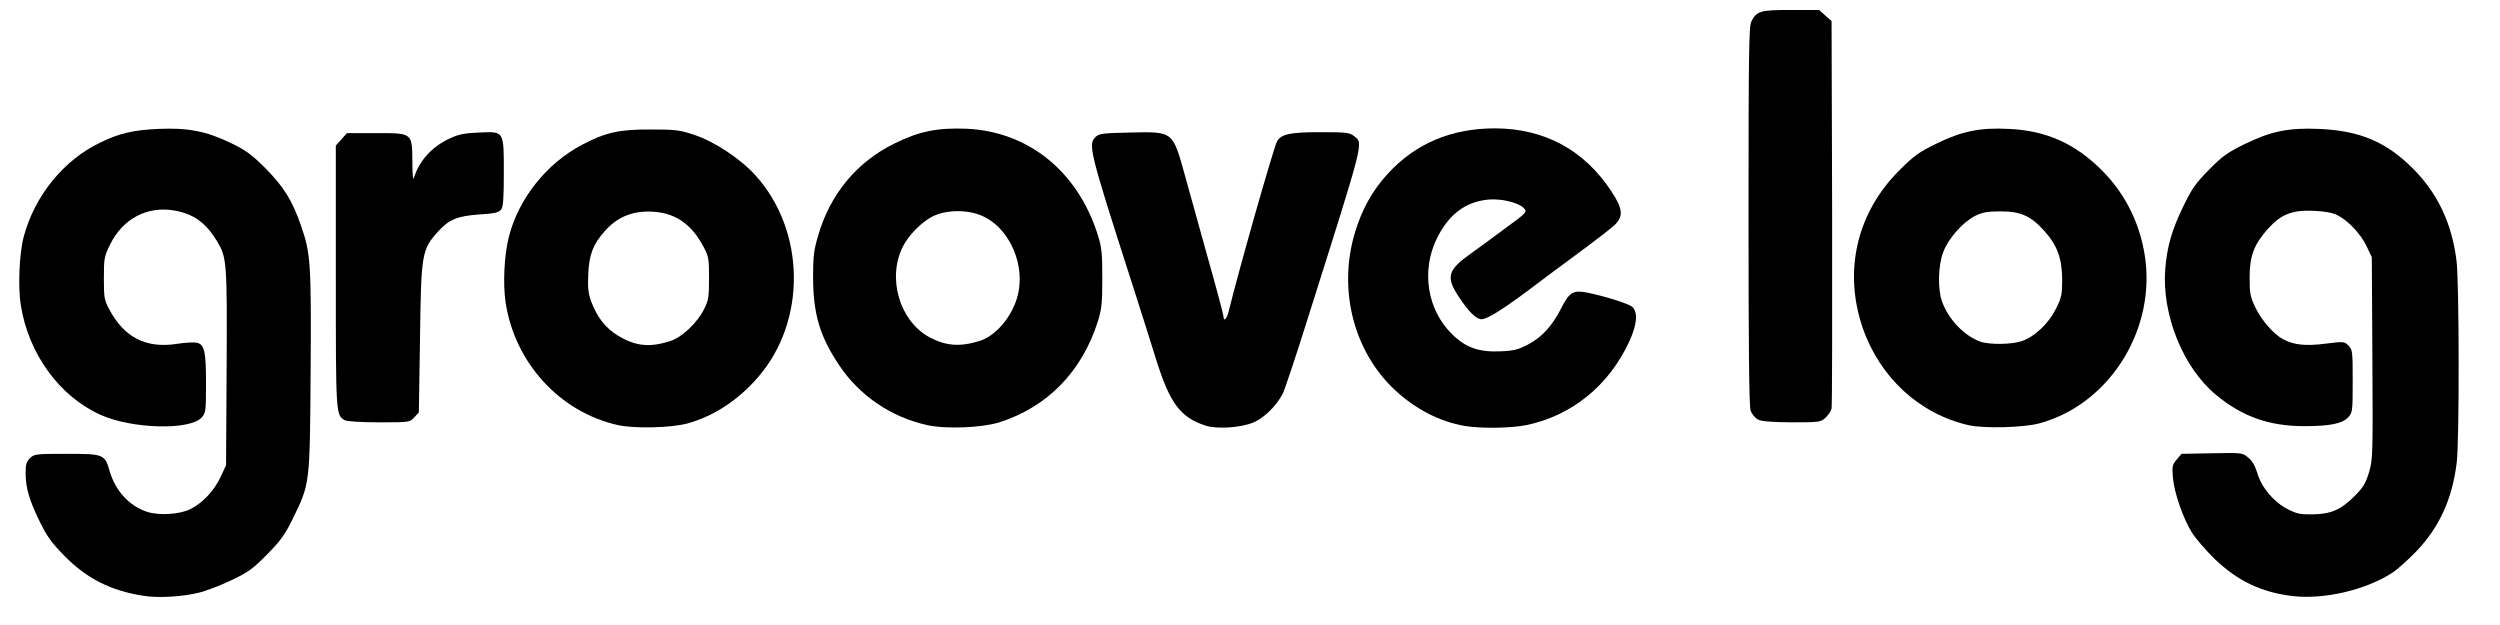
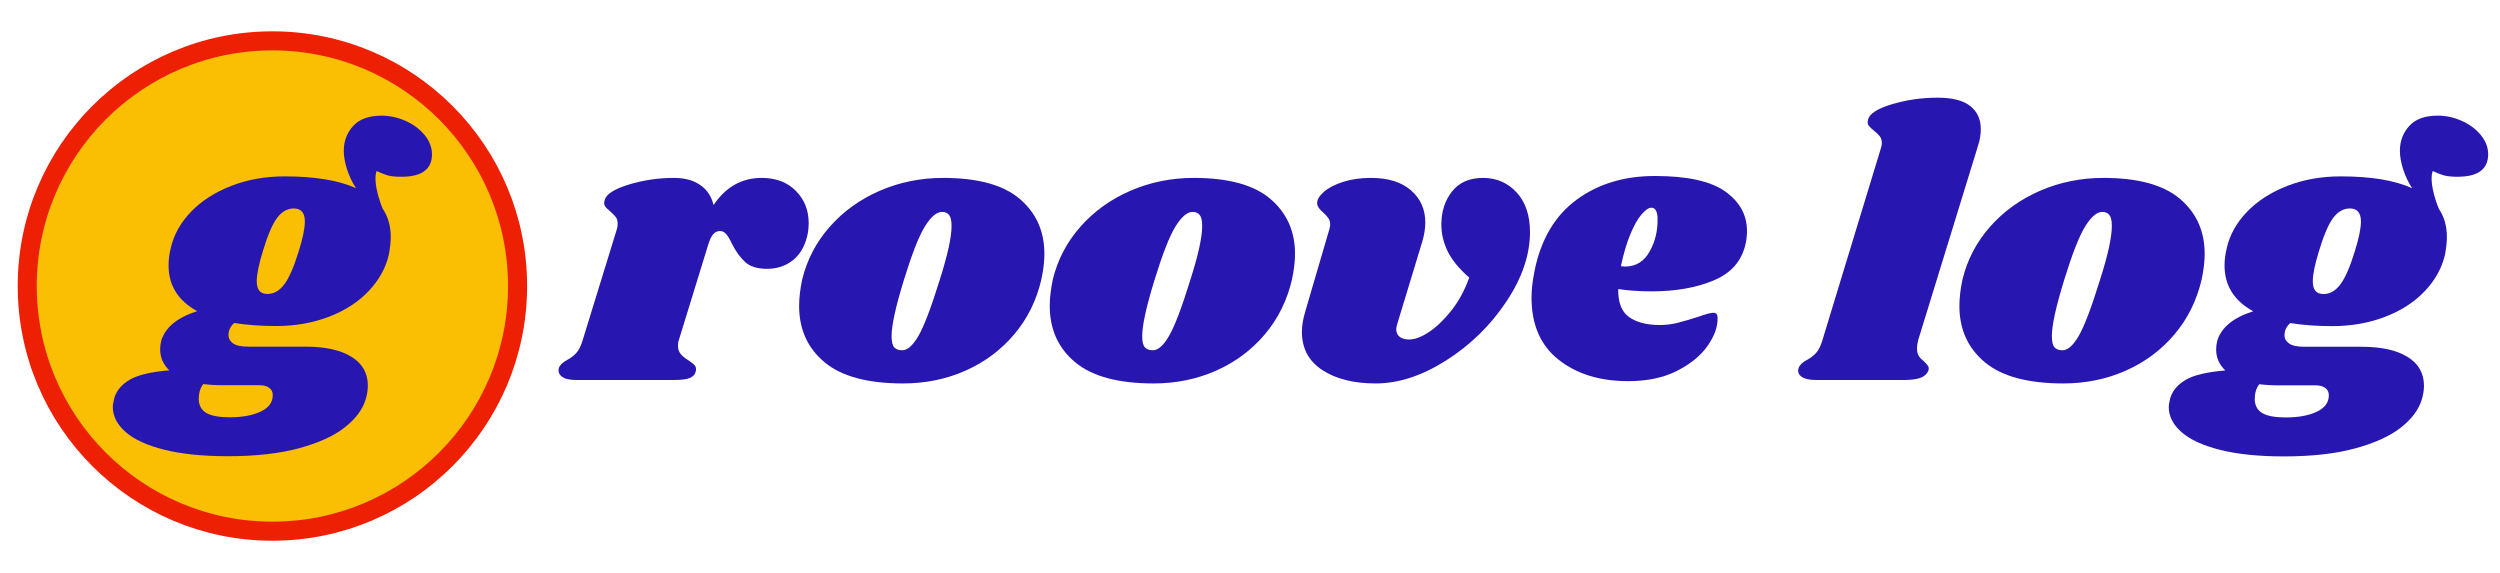
- <svg xmlns="http://www.w3.org/2000/svg" version="1.0" viewBox="80 460 2680 670" preserveAspectRatio="xMidYMid meet">
-   <g fill="currentColor">
-     <path d="M234.33 1098.77 c-35.20 -5.32 -61.19 -18.42 -84.93 -42.57 -14.33 -14.53 -19.03 -21.08 -26.81 -37.04 -11.26 -23.13 -14.94 -35.81 -15.14 -51.57 0 -9.62 0.82 -12.69 4.71 -16.37 4.50 -4.50 5.93 -4.71 39.09 -4.71 39.91 0 41.13 0.41 46.25 18.42 6.14 21.08 20.87 37.25 39.70 43.59 12.28 4.30 34.79 3.07 46.25 -2.46 13.30 -6.34 25.99 -19.65 33.15 -35 l5.73 -12.28 0.61 -104.99 c0.61 -113.58 0.20 -117.88 -10.44 -135.48 -11.87 -19.44 -24.76 -28.86 -45.02 -32.54 -29.27 -5.32 -55.67 8.39 -69.38 36.22 -6.34 12.89 -6.75 14.73 -6.75 36.22 0 20.47 0.41 23.53 5.53 32.95 16.17 30.70 39.50 42.57 72.86 37.45 8.80 -1.43 18.42 -1.84 21.28 -1.23 8.19 2.05 9.82 9.21 9.82 43.39 0 29.67 -0.20 31.72 -4.50 36.63 -12.28 14.12 -74.90 12.48 -108.47 -2.66 -44 -19.65 -77.36 -65.49 -85.54 -117.47 -3.27 -19.44 -1.64 -56.48 3.27 -74.08 11.67 -43.39 42.77 -81.66 81.66 -100.28 20.47 -10.03 35.61 -13.51 62.62 -14.73 31.31 -1.43 51.57 2.46 77.56 15.14 16.17 7.78 22.31 12.28 37.04 27.01 19.44 19.65 28.86 34.38 38.27 61.80 10.23 29.27 11.05 39.91 10.23 156.35 -0.82 121.36 -0.61 119.93 -19.44 158.20 -7.98 16.37 -12.69 22.92 -27.22 37.66 -15.55 15.76 -20.06 19.03 -39.09 28.04 -11.67 5.53 -27.22 11.46 -34.59 13.10 -17.60 4.30 -43.18 5.73 -58.33 3.27z" />
-     <path d="M2537.67 1098.98 c-33.77 -4.09 -58.94 -16.17 -83.70 -39.91 -9.62 -9.41 -20.67 -22.31 -24.56 -28.65 -9.62 -15.96 -18.62 -42.36 -20.06 -58.33 -1.02 -12.28 -0.61 -13.92 4.09 -19.44 l5.12 -6.14 32.74 -0.61 c32.54 -0.61 32.54 -0.61 38.88 4.71 4.30 3.48 7.37 9 9.62 16.37 4.30 15.35 17.60 31.11 32.33 38.68 9.82 5.12 13.92 5.93 26.81 5.73 19.65 -0.20 30.49 -4.91 45.02 -19.44 9.21 -9.21 11.87 -13.51 15.55 -25.38 4.09 -13.71 4.30 -17.19 3.68 -122.38 l-0.61 -108.47 -5.53 -11.67 c-6.14 -13.10 -20.06 -27.83 -31.72 -33.56 -5.12 -2.46 -13.71 -4.09 -25.38 -4.50 -22.51 -1.02 -34.59 3.68 -48.30 18.83 -15.14 16.78 -20.06 29.27 -20.06 52.39 0 17.60 0.61 20.67 6.34 32.74 6.55 13.51 19.65 28.65 29.67 33.77 11.67 6.14 23.94 7.37 45.23 4.71 19.85 -2.46 20.26 -2.46 24.76 2.05 4.30 4.50 4.50 6.14 4.50 38.07 0 32.54 -0.20 33.77 -4.91 38.88 -6.34 6.75 -19.65 9.41 -47.07 9.41 -37.45 0 -66.51 -10.23 -94.55 -33.56 -35.40 -29.27 -58.12 -85.95 -54.44 -134.66 2.05 -24.35 6.75 -41.13 19.03 -66.72 9.62 -19.85 13.51 -25.38 28.04 -40.11 14.33 -14.53 19.85 -18.42 38.27 -27.42 28.04 -13.71 47.07 -17.60 79.61 -16.17 43.59 1.84 72.04 13.92 100.48 42.36 26.60 26.60 41.95 58.94 46.87 99.26 2.87 23.53 3.07 192.58 0.20 215.91 -4.71 39.09 -18.62 69.58 -43.59 95.57 -9 9.21 -20.47 19.65 -25.79 22.92 -28.65 18.42 -73.06 28.65 -106.62 24.76z" />
-     <path d="M742.07 915.61 c-62.21 -13.92 -110.51 -67.13 -120.13 -131.80 -2.87 -20.06 -1.43 -50.14 3.48 -69.58 10.23 -40.93 40.32 -79 78.59 -99.05 25.17 -13.30 40.32 -16.58 73.67 -16.37 26.60 0 31.31 0.61 46.46 5.73 21.69 7.16 49.53 25.58 65.69 43.39 53.82 59.55 55.05 156.15 2.87 216.32 -21.08 24.56 -47.48 41.75 -75.11 49.53 -17.60 4.91 -57.71 5.93 -75.52 1.84z m57.10 -90.25 c12.28 -4.09 28.65 -19.65 35.81 -34.38 4.50 -9 5.12 -12.89 5.12 -32.74 0 -20.67 -0.41 -23.33 -5.73 -33.36 -13.71 -25.99 -32.13 -37.86 -58.73 -38.07 -19.24 -0.20 -34.59 6.55 -47.27 20.87 -12.69 14.33 -16.78 24.97 -17.80 46.46 -0.61 15.35 0 20.47 3.68 30.29 6.14 15.96 15.35 27.83 28.65 35.61 18.62 11.26 34.18 12.69 56.28 5.32z" />
-     <path d="M1073.60 915.61 c-38.68 -8.60 -72.24 -31.52 -94.14 -64.26 -20.67 -30.90 -27.83 -55.05 -27.83 -94.75 0 -21.28 0.82 -28.65 5.32 -43.59 12.69 -44.61 41.34 -79.20 81.66 -99.05 26.60 -13.30 46.66 -17.19 77.56 -15.96 66.51 3.07 119.31 45.84 140.80 114.20 4.09 13.30 4.71 19.65 4.71 46.05 0 26.40 -0.61 32.74 -4.71 46.05 -16.99 54.03 -54.23 92.09 -105.80 108.47 -19.24 5.93 -57.51 7.37 -77.56 2.87z m56.89 -90.25 c19.24 -6.14 38.07 -30.70 41.75 -54.64 5.12 -32.13 -12.28 -67.33 -39.09 -79.20 -15.76 -7.16 -39.50 -6.75 -53.62 0.61 -11.87 6.14 -25.38 19.85 -31.52 31.93 -17.19 33.77 -3.89 79.81 28.24 97.41 17.60 9.41 32.95 10.64 54.23 3.89z" />
-     <path d="M1372.19 916.22 c-27.22 -9 -38.27 -24.15 -53.21 -72.04 -5.12 -16.78 -16.78 -53.21 -25.58 -80.84 -45.84 -142.44 -47.27 -148.78 -38.68 -156.76 3.68 -3.48 8.19 -3.89 36.63 -4.50 46.66 -1.02 45.64 -1.84 59.14 46.87 4.50 16.17 15.55 56.07 24.56 88.41 9.21 32.54 16.58 60.37 16.58 62.01 0 6.14 3.48 2.46 5.53 -5.73 11.67 -47.27 48.09 -174.98 51.78 -181.93 4.30 -7.98 14.12 -10.03 46.66 -10.03 27.83 0 31.11 0.41 36.02 4.30 10.03 7.98 11.67 1.23 -49.32 194.21 -12.89 41.13 -25.17 77.97 -27.22 81.86 -6.55 12.69 -19.65 25.79 -31.11 30.70 -13.30 5.73 -39.29 7.57 -51.78 3.48z" />
-     <path d="M1650.31 916.63 c-26.60 -4.50 -53 -18.01 -74.90 -38.47 -44 -40.93 -60.99 -106.83 -43.39 -167.20 7.37 -25.58 19.03 -46.66 35.81 -64.87 29.67 -32.33 68.15 -48.50 114.81 -48.50 53 0.20 95.57 23.13 124.63 67.33 12.48 18.83 13.30 27.01 3.48 36.43 -3.68 3.48 -21.49 17.19 -39.50 30.49 -18.01 13.30 -41.54 30.70 -52.19 38.88 -27.63 20.67 -44.82 31.52 -50.75 31.52 -5.93 0 -14.33 -8.39 -25.38 -25.38 -13.10 -20.26 -10.64 -27.83 14.33 -45.43 7.57 -5.32 24.15 -17.60 36.84 -27.01 22.72 -16.58 23.13 -17.19 19.65 -21.08 -5.53 -6.14 -24.15 -10.64 -38.07 -9.41 -24.97 2.25 -43.39 16.37 -56.07 43.18 -15.96 33.97 -9.41 74.90 16.58 100.69 14.73 14.73 29.06 19.85 52.19 18.83 14.94 -0.61 19.24 -1.84 30.49 -7.78 14.53 -7.78 25.38 -19.85 35.20 -39.29 7.98 -15.76 12.48 -18.62 25.79 -16.17 19.44 3.68 45.84 12.07 49.93 15.55 6.34 5.93 5.12 19.03 -3.27 37.25 -21.69 47.07 -61.60 79.40 -109.90 89.43 -16.78 3.48 -48.71 3.89 -66.31 1.02z" />
-     <path d="M2190.38 915.81 c-52.80 -12.07 -95.16 -51.16 -113.58 -104.37 -20.87 -60.99 -6.34 -123.61 39.70 -169.25 15.14 -15.14 20.87 -19.24 38.88 -28.04 27.63 -13.51 47.27 -17.60 78.38 -15.96 40.11 1.84 71.42 15.96 100.28 45.23 25.58 25.79 41.75 59.76 46.05 97 8.80 77.36 -40.93 153.49 -113.58 173.34 -16.99 4.71 -59.76 5.73 -76.13 2.05z m57.30 -90.25 c13.71 -4.71 28.65 -19.03 36.43 -34.79 5.93 -12.07 6.55 -15.14 6.55 -31.11 -0.20 -22.72 -5.12 -36.43 -19.03 -51.98 -14.53 -16.17 -25.17 -21.08 -47.07 -21.08 -14.12 0 -19.24 1.02 -27.01 4.71 -13.10 6.55 -28.86 24.15 -34.38 38.88 -5.53 14.33 -6.14 39.91 -1.23 53.21 6.75 18.83 23.53 36.43 40.73 42.77 9.62 3.48 33.97 3.27 45.02 -0.61z" />
-     <path d="M449.62 910.49 c-9.62 -5.73 -9.62 -4.71 -9.62 -154.10 l0 -140.39 5.93 -6.55 5.93 -6.75 31.11 0 c39.50 0 38.88 -0.61 39.09 31.52 0 13.30 0.82 19.65 1.64 16.58 5.73 -18.62 19.44 -33.77 38.88 -42.57 9.21 -4.30 15.55 -5.53 31.11 -6.14 27.01 -1.23 26.40 -2.05 26.40 43.59 0 26.81 -0.61 36.02 -2.87 38.88 -2.46 3.27 -6.55 4.30 -23.13 5.32 -23.53 1.64 -32.74 5.32 -44.20 18.01 -17.80 19.65 -18.42 23.33 -19.65 115.22 l-1.23 79 -4.91 5.32 c-4.91 5.32 -5.12 5.32 -37.86 5.32 -18.62 0 -34.59 -1.02 -36.63 -2.25z" />
-     <path d="M1964.45 909.67 c-3.07 -1.64 -6.55 -5.93 -7.78 -9.41 -1.64 -4.71 -2.25 -66.31 -2.25 -208.95 0 -175.59 0.41 -203.22 3.07 -208.33 5.73 -11.26 9.41 -12.28 42.36 -12.28 l30.29 0 6.55 5.93 6.75 5.93 0.61 205.47 c0.20 112.97 0 207.52 -0.61 209.97 -0.61 2.66 -3.68 7.16 -6.55 9.82 -5.12 4.71 -6.34 4.91 -36.22 4.91 -22.92 -0.20 -32.33 -1.02 -36.22 -3.07z" />
+ <svg xmlns="http://www.w3.org/2000/svg" viewBox="0 0 367.1 84.0">
+   <svg x="0" y="2.0" width="80" height="80" viewBox="0 0 400 400">
+     <circle cx="200" cy="200" r="180" fill="#FABE03" stroke="#EE2004" stroke-width="14" />
+     <g transform="translate(110.3,268.9) scale(0.2803,-0.2803)">
+       <path d="M738 591Q738 532 658 532Q635 532 622.5 535.5Q610 539 593 547Q590 540 590 527Q590 511 595.5 489.0Q601 467 609 448Q630 417 630 374Q630 355 625 328Q613 276 572.5 233.0Q532 190 468.5 165.5Q405 141 329 141Q271 141 220 149Q205 136 205 117Q205 104 217.0 95.5Q229 87 257 87H407Q484 87 527.0 60.5Q570 34 570 -15Q570 -33 564 -52Q552 -91 509.5 -124.5Q467 -158 390.0 -179.0Q313 -200 203 -200Q105 -200 37.0 -183.0Q-31 -166 -64.5 -136.5Q-98 -107 -98 -71Q-98 -63 -94 -47Q-85 -18 -53.5 0.5Q-22 19 50 25Q26 48 26 80Q26 91 29 103Q45 155 123 180Q48 221 48 300Q48 322 54 346Q66 398 107.0 440.5Q148 483 212.0 508.0Q276 533 352 533Q471 533 539 502Q524 525 515.5 551.5Q507 578 507 600Q507 638 531.5 665.0Q556 692 606 692Q638 692 668.5 678.5Q699 665 718.5 641.5Q738 618 738 591ZM405 415Q405 449 376 449Q351 449 332.5 424.5Q314 400 295 337Q279 285 279 258Q279 225 307 225Q332 225 351.0 250.0Q370 275 389 337Q405 388 405 415ZM190 -14Q162 -14 139 -11Q127 -26 127 -51Q128 -76 147.5 -87.0Q167 -98 208 -98Q258 -98 289.5 -83.0Q321 -68 321 -40Q321 -28 312.0 -21.0Q303 -14 286 -14Z" fill="#2717B0" />
+     </g>
+   </svg>
+   <g transform="translate(84.3,55.8) scale(0.0561,-0.0561)">
+     <path transform="translate(0,0)" d="M614 411Q614 392 610 376Q600 335 572.0 313.0Q544 291 505 291Q467 291 447.5 309.0Q428 327 413 357Q405 374 398.0 382.0Q391 390 382 390Q372 390 364.5 382.0Q357 374 351 354L274 104Q272 99 272 89Q272 76 279.5 67.5Q287 59 300 51Q312 43 316.0 38.0Q320 33 319 25Q317 12 304.5 6.0Q292 0 262 0H6Q-20 0 -31.5 8.5Q-43 17 -40 31Q-36 43 -19 52Q-4 60 6.0 71.0Q16 82 23 106L112 395Q114 400 114 409Q114 420 109.5 426.0Q105 432 95 441Q85 449 81.0 455.0Q77 461 80 471Q86 494 143.0 511.5Q200 529 262 529Q303 529 330.0 510.5Q357 492 365 458Q413 529 491 529Q547 529 580.5 495.0Q614 461 614 411Z" fill="#2717B0" />
+     <path transform="translate(579,0)" d="M652 330Q652 300 644 263Q625 181 573.0 119.5Q521 58 445.5 24.5Q370 -9 282 -9Q143 -9 76.5 46.5Q10 102 10 194Q10 225 18 263Q37 341 90.5 401.5Q144 462 221.5 495.5Q299 529 387 529Q523 529 587.5 474.0Q652 419 652 330ZM284 261Q252 157 252 115Q252 93 259.0 85.5Q266 78 278 78Q299 76 321.5 114.0Q344 152 378 262Q409 359 409 403Q409 424 402.5 432.0Q396 440 384 440Q363 440 339.5 402.5Q316 365 284 261Z" fill="#2717B0" />
+     <path transform="translate(1235,0)" d="M652 330Q652 300 644 263Q625 181 573.0 119.5Q521 58 445.5 24.5Q370 -9 282 -9Q143 -9 76.5 46.5Q10 102 10 194Q10 225 18 263Q37 341 90.5 401.5Q144 462 221.5 495.5Q299 529 387 529Q523 529 587.5 474.0Q652 419 652 330ZM284 261Q252 157 252 115Q252 93 259.0 85.5Q266 78 278 78Q299 76 321.5 114.0Q344 152 378 262Q409 359 409 403Q409 424 402.5 432.0Q396 440 384 440Q363 440 339.5 402.5Q316 365 284 261Z" fill="#2717B0" />
+     <path transform="translate(1891,0)" d="M611 387Q611 298 549.0 205.0Q487 112 392.0 51.5Q297 -9 207 -9Q121 -9 67.5 26.0Q14 61 14 126Q14 150 23 180L86 395Q88 403 88 407Q88 417 83.0 424.0Q78 431 69 439Q54 452 54 462Q53 476 71.0 492.0Q89 508 121.5 518.5Q154 529 195 529Q262 529 299.5 496.5Q337 464 337 412Q337 389 329 362L264 148Q261 139 261 133Q261 120 270.0 113.0Q279 106 295 106Q317 106 346.5 125.5Q376 145 405.0 181.5Q434 218 452 268Q412 303 395.5 337.0Q379 371 379 407Q379 458 407.0 493.5Q435 529 488 529Q541 529 576.0 491.0Q611 453 611 387Z" fill="#2717B0" />
+     <path transform="translate(2490,0)" d="M580 390Q580 371 576 355Q561 289 492.5 260.5Q424 232 331 232Q284 232 243 238Q242 186 271.0 165.0Q300 144 352 144Q376 144 398.0 149.5Q420 155 454 166Q482 176 492 176Q503 176 503 163Q504 128 477.0 89.5Q450 51 397.0 24.0Q344 -3 269 -3Q158 -3 87.0 53.0Q16 109 16 216Q16 246 24 286Q49 409 133.5 471.5Q218 534 339 534Q466 534 523.0 493.5Q580 453 580 390ZM261 297Q303 297 325.0 336.0Q347 375 346 423Q345 451 330 451Q319 451 304.0 433.5Q289 416 274.5 381.0Q260 346 250 298Q254 297 261 297Z" fill="#2717B0" />
+     <path transform="translate(3250,0)" d="M432 657Q432 635 425 614L268 104Q265 92 265 83Q265 70 270.0 62.5Q275 55 284 48Q291 41 294.0 36.5Q297 32 295 25Q290 12 275.0 6.0Q260 0 229 0H1Q-25 0 -37.0 8.5Q-49 17 -45 31Q-41 43 -24 52Q-9 60 1.0 71.0Q11 82 18 106L170 605Q173 614 173 620Q173 631 167.5 638.0Q162 645 153 652Q143 660 138.5 666.0Q134 672 137 682Q143 705 200.0 722.0Q257 739 319 739Q377 739 404.5 717.0Q432 695 432 657Z" fill="#2717B0" />
+     <path transform="translate(3616,0)" d="M652 330Q652 300 644 263Q625 181 573.0 119.5Q521 58 445.5 24.5Q370 -9 282 -9Q143 -9 76.5 46.5Q10 102 10 194Q10 225 18 263Q37 341 90.5 401.5Q144 462 221.5 495.5Q299 529 387 529Q523 529 587.5 474.0Q652 419 652 330ZM284 261Q252 157 252 115Q252 93 259.0 85.5Q266 78 278 78Q299 76 321.5 114.0Q344 152 378 262Q409 359 409 403Q409 424 402.5 432.0Q396 440 384 440Q363 440 339.5 402.5Q316 365 284 261Z" fill="#2717B0" />
+     <path transform="translate(4272,0)" d="M738 591Q738 532 658 532Q635 532 622.5 535.5Q610 539 593 547Q590 540 590 527Q590 511 595.5 489.0Q601 467 609 448Q630 417 630 374Q630 355 625 328Q613 276 572.5 233.0Q532 190 468.5 165.5Q405 141 329 141Q271 141 220 149Q205 136 205 117Q205 104 217.0 95.5Q229 87 257 87H407Q484 87 527.0 60.5Q570 34 570 -15Q570 -33 564 -52Q552 -91 509.5 -124.5Q467 -158 390.0 -179.0Q313 -200 203 -200Q105 -200 37.0 -183.0Q-31 -166 -64.5 -136.5Q-98 -107 -98 -71Q-98 -63 -94 -47Q-85 -18 -53.5 0.5Q-22 19 50 25Q26 48 26 80Q26 91 29 103Q45 155 123 180Q48 221 48 300Q48 322 54 346Q66 398 107.0 440.5Q148 483 212.0 508.0Q276 533 352 533Q471 533 539 502Q524 525 515.5 551.5Q507 578 507 600Q507 638 531.5 665.0Q556 692 606 692Q638 692 668.5 678.5Q699 665 718.5 641.5Q738 618 738 591ZM405 415Q405 449 376 449Q351 449 332.5 424.5Q314 400 295 337Q279 285 279 258Q279 225 307 225Q332 225 351.0 250.0Q370 275 389 337Q405 388 405 415ZM190 -14Q162 -14 139 -11Q127 -26 127 -51Q128 -76 147.5 -87.0Q167 -98 208 -98Q258 -98 289.5 -83.0Q321 -68 321 -40Q321 -28 312.0 -21.0Q303 -14 286 -14Z" fill="#2717B0" />
  </g>
</svg>
